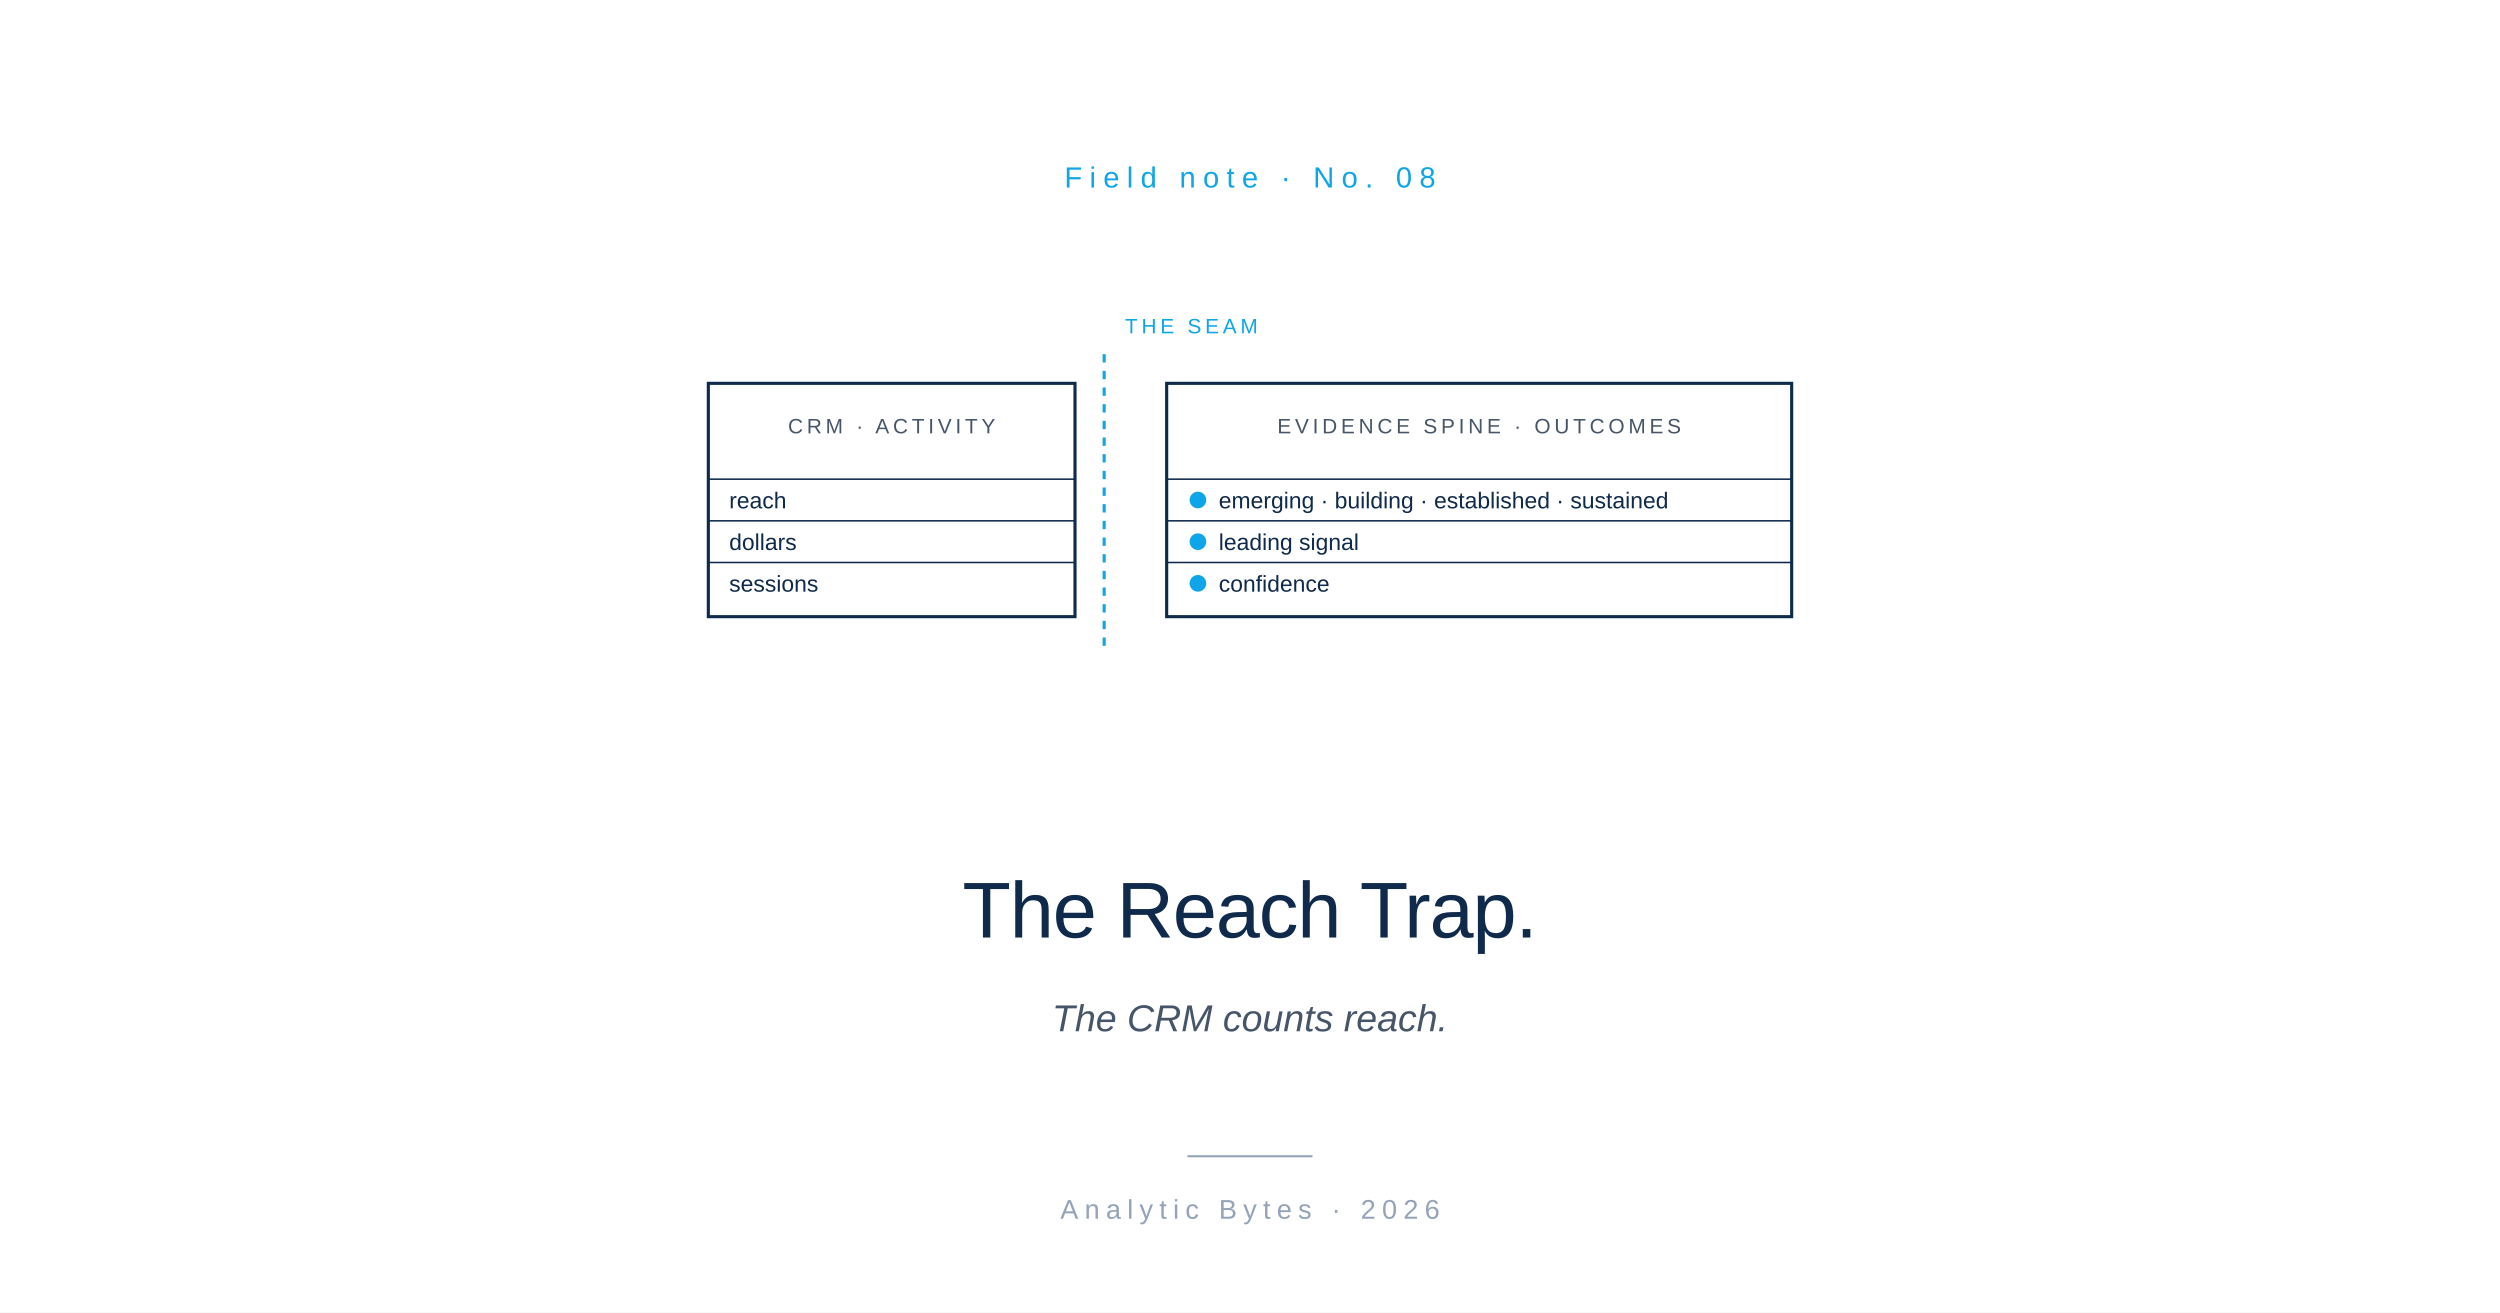
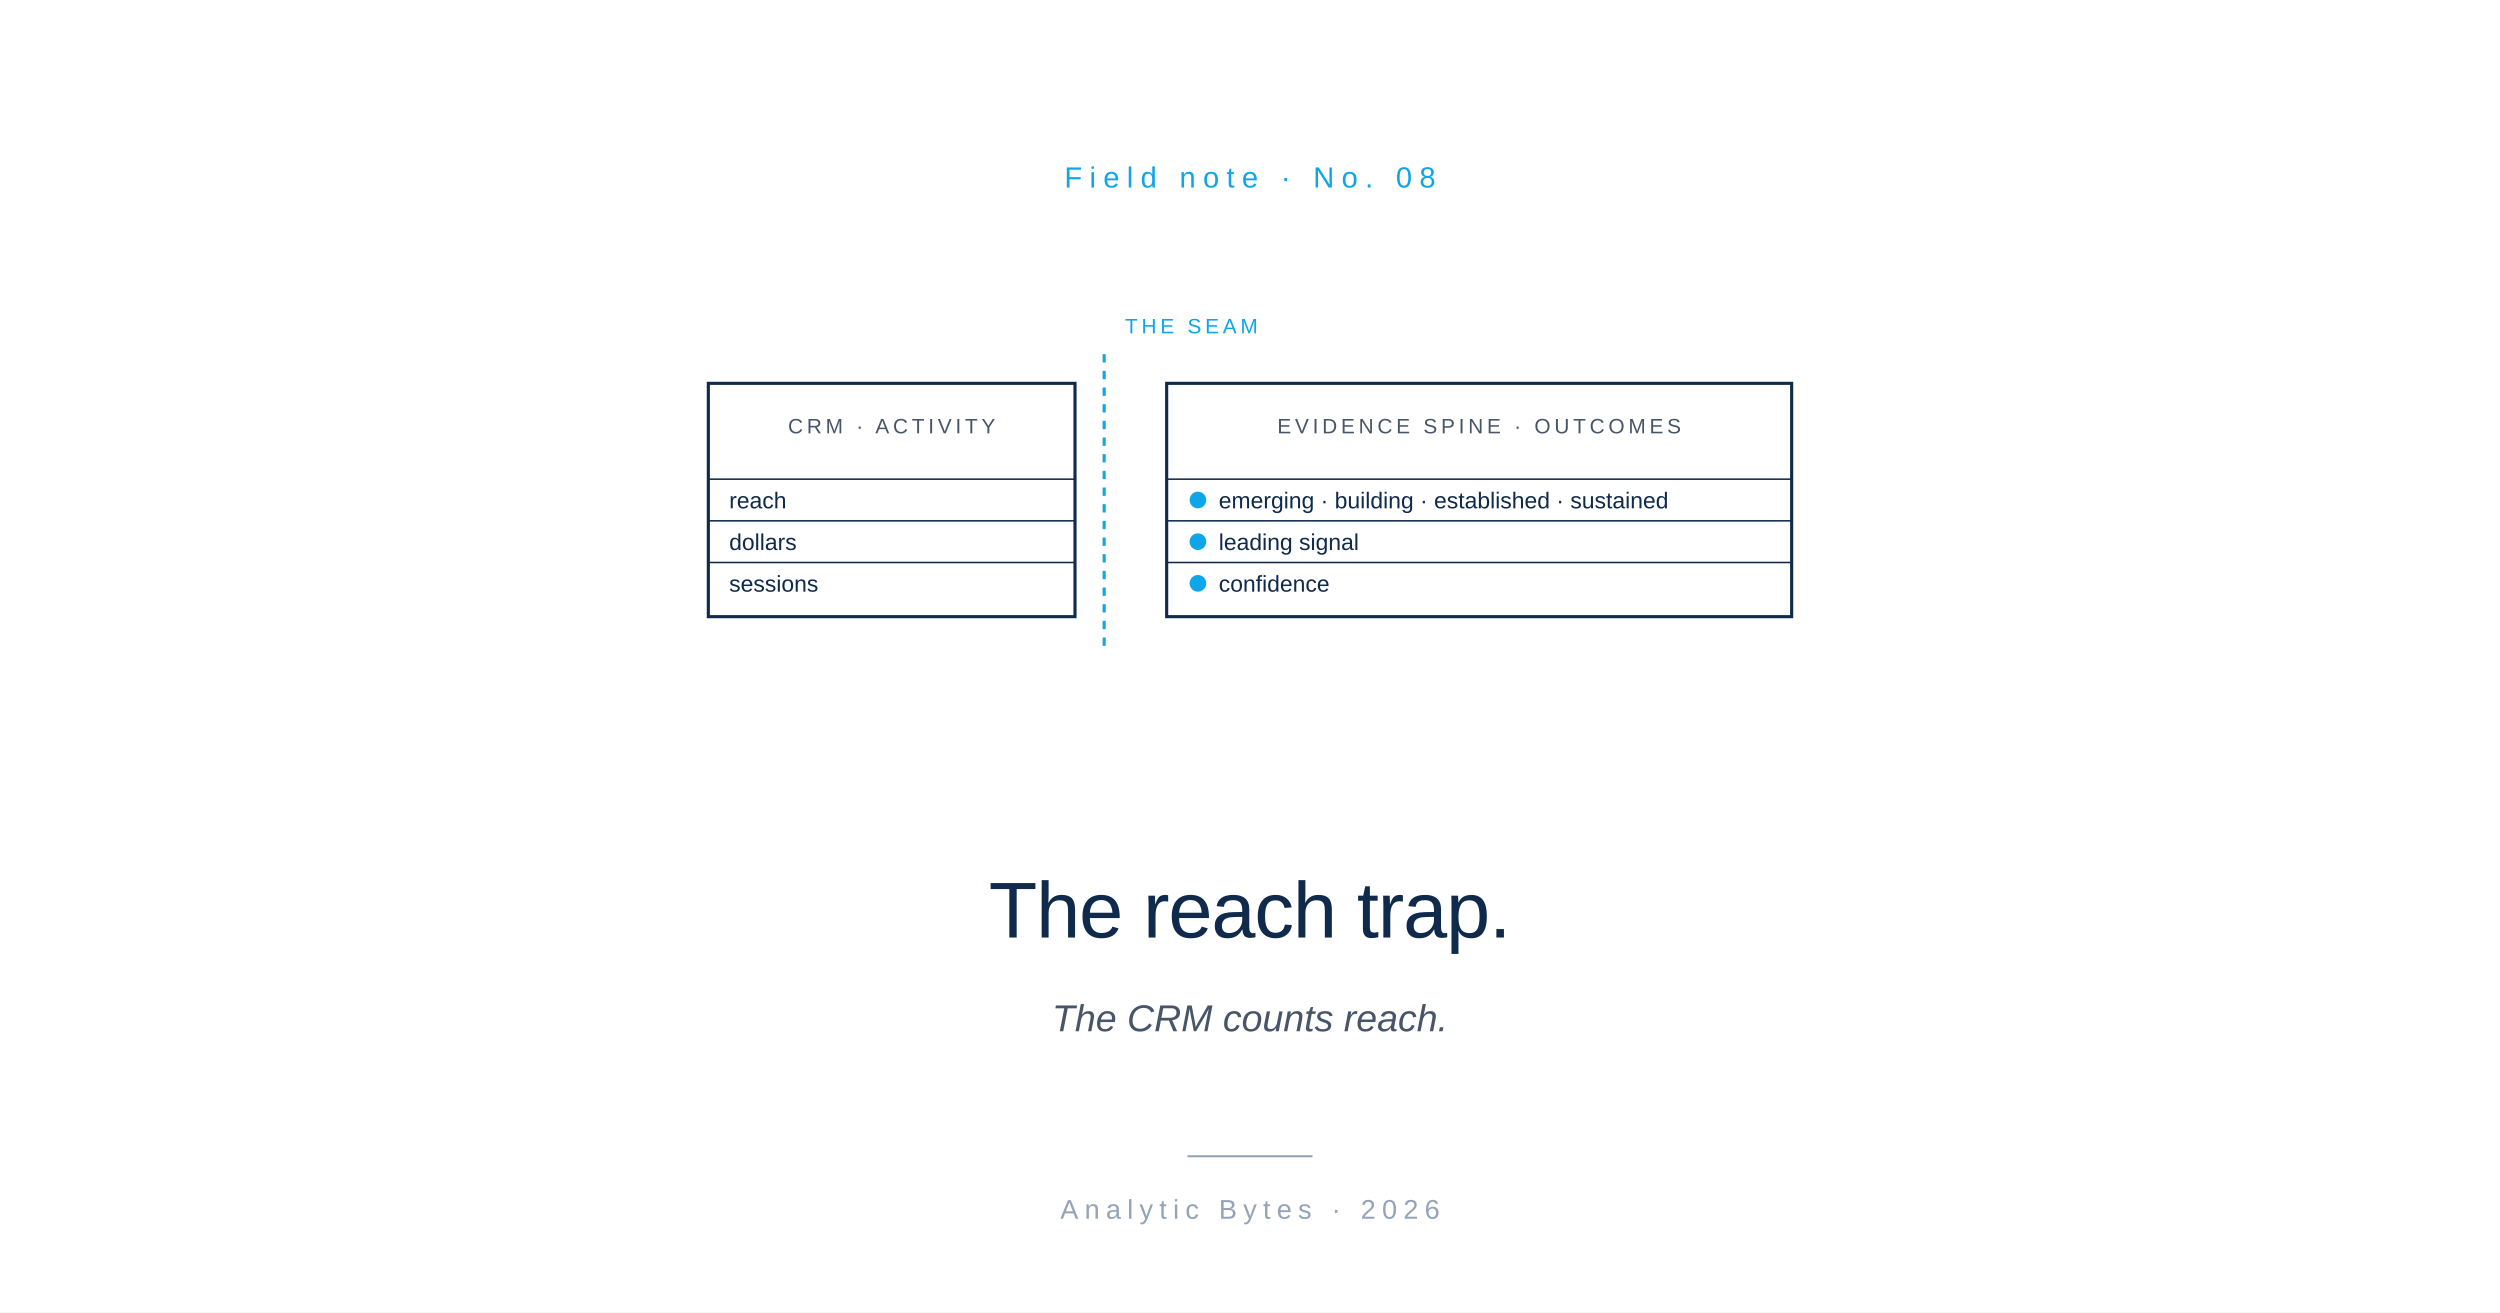
<svg xmlns="http://www.w3.org/2000/svg" viewBox="0 0 1200 630" role="img">
  <rect width="1200" height="630" fill="#FFFFFF" />
  <text x="600" y="90" font-family="-apple-system, BlinkMacSystemFont, 'Helvetica Neue', Arial, sans-serif" font-size="14" font-weight="500" letter-spacing="3.5" fill="#0EA5E9" text-anchor="middle">Field note  ·  No. 08</text>
  <g transform="translate(600, 240)">
    <rect x="-260" y="-56" width="176" height="112" fill="#FFFFFF" stroke="#0F2A4A" stroke-width="1.5" />
    <text x="-172" y="-32" font-family="-apple-system, BlinkMacSystemFont, 'Helvetica Neue', Arial, sans-serif" font-size="10" font-weight="500" letter-spacing="1.8" fill="#475569" text-anchor="middle">CRM · ACTIVITY</text>
    <line x1="-260" y1="-10" x2="-84" y2="-10" stroke="#0F2A4A" stroke-width="0.75" />
    <line x1="-260" y1="10" x2="-84" y2="10" stroke="#0F2A4A" stroke-width="0.75" />
    <line x1="-260" y1="30" x2="-84" y2="30" stroke="#0F2A4A" stroke-width="0.75" />
    <text x="-250" y="4" font-family="-apple-system, BlinkMacSystemFont, 'Helvetica Neue', Arial, sans-serif" font-size="11" fill="#0F2A4A">reach</text>
    <text x="-250" y="24" font-family="-apple-system, BlinkMacSystemFont, 'Helvetica Neue', Arial, sans-serif" font-size="11" fill="#0F2A4A">dollars</text>
    <text x="-250" y="44" font-family="-apple-system, BlinkMacSystemFont, 'Helvetica Neue', Arial, sans-serif" font-size="11" fill="#0F2A4A">sessions</text>
    <line x1="-70" y1="-70" x2="-70" y2="70" stroke="#0EA5E9" stroke-width="1.5" stroke-dasharray="4 4" />
    <text x="-60" y="-80" font-family="-apple-system, BlinkMacSystemFont, 'Helvetica Neue', Arial, sans-serif" font-size="10" font-weight="500" letter-spacing="1.8" fill="#0EA5E9" text-anchor="start">THE SEAM</text>
    <rect x="-40" y="-56" width="300" height="112" fill="#FFFFFF" stroke="#0F2A4A" stroke-width="1.5" />
    <text x="110" y="-32" font-family="-apple-system, BlinkMacSystemFont, 'Helvetica Neue', Arial, sans-serif" font-size="10" font-weight="500" letter-spacing="1.8" fill="#475569" text-anchor="middle">EVIDENCE SPINE · OUTCOMES</text>
    <line x1="-40" y1="-10" x2="260" y2="-10" stroke="#0F2A4A" stroke-width="0.75" />
    <line x1="-40" y1="10" x2="260" y2="10" stroke="#0F2A4A" stroke-width="0.75" />
    <line x1="-40" y1="30" x2="260" y2="30" stroke="#0F2A4A" stroke-width="0.75" />
    <circle cx="-25" cy="0" r="4" fill="#0EA5E9" />
    <text x="-15" y="4" font-family="-apple-system, BlinkMacSystemFont, 'Helvetica Neue', Arial, sans-serif" font-size="11" fill="#0F2A4A">emerging  ·  building  ·  established  ·  sustained</text>
    <circle cx="-25" cy="20" r="4" fill="#0EA5E9" />
    <text x="-15" y="24" font-family="-apple-system, BlinkMacSystemFont, 'Helvetica Neue', Arial, sans-serif" font-size="11" fill="#0F2A4A">leading signal</text>
    <circle cx="-25" cy="40" r="4" fill="#0EA5E9" />
    <text x="-15" y="44" font-family="-apple-system, BlinkMacSystemFont, 'Helvetica Neue', Arial, sans-serif" font-size="11" fill="#0F2A4A">confidence</text>
  </g>
-   <text x="600" y="450" font-family="-apple-system, BlinkMacSystemFont, 'Helvetica Neue', Arial, sans-serif" font-size="38" font-weight="500" letter-spacing="-0.5" fill="#0F2A4A" text-anchor="middle">The Reach Trap.</text>
+   <text x="600" y="450" font-family="-apple-system, BlinkMacSystemFont, 'Helvetica Neue', Arial, sans-serif" font-size="38" font-weight="500" letter-spacing="-0.5" fill="#0F2A4A" text-anchor="middle">The reach trap.</text>
  <text x="600" y="495" font-family="-apple-system, BlinkMacSystemFont, 'Helvetica Neue', Arial, sans-serif" font-size="18" font-style="italic" fill="#475569" text-anchor="middle">The CRM counts reach.</text>
  <line x1="570" y1="555" x2="630" y2="555" stroke="#94A3B8" stroke-width="1" />
  <text x="600" y="585" font-family="-apple-system, BlinkMacSystemFont, 'Helvetica Neue', Arial, sans-serif" font-size="13" letter-spacing="3" fill="#94A3B8" text-anchor="middle">Analytic Bytes  ·  2026</text>
</svg>
